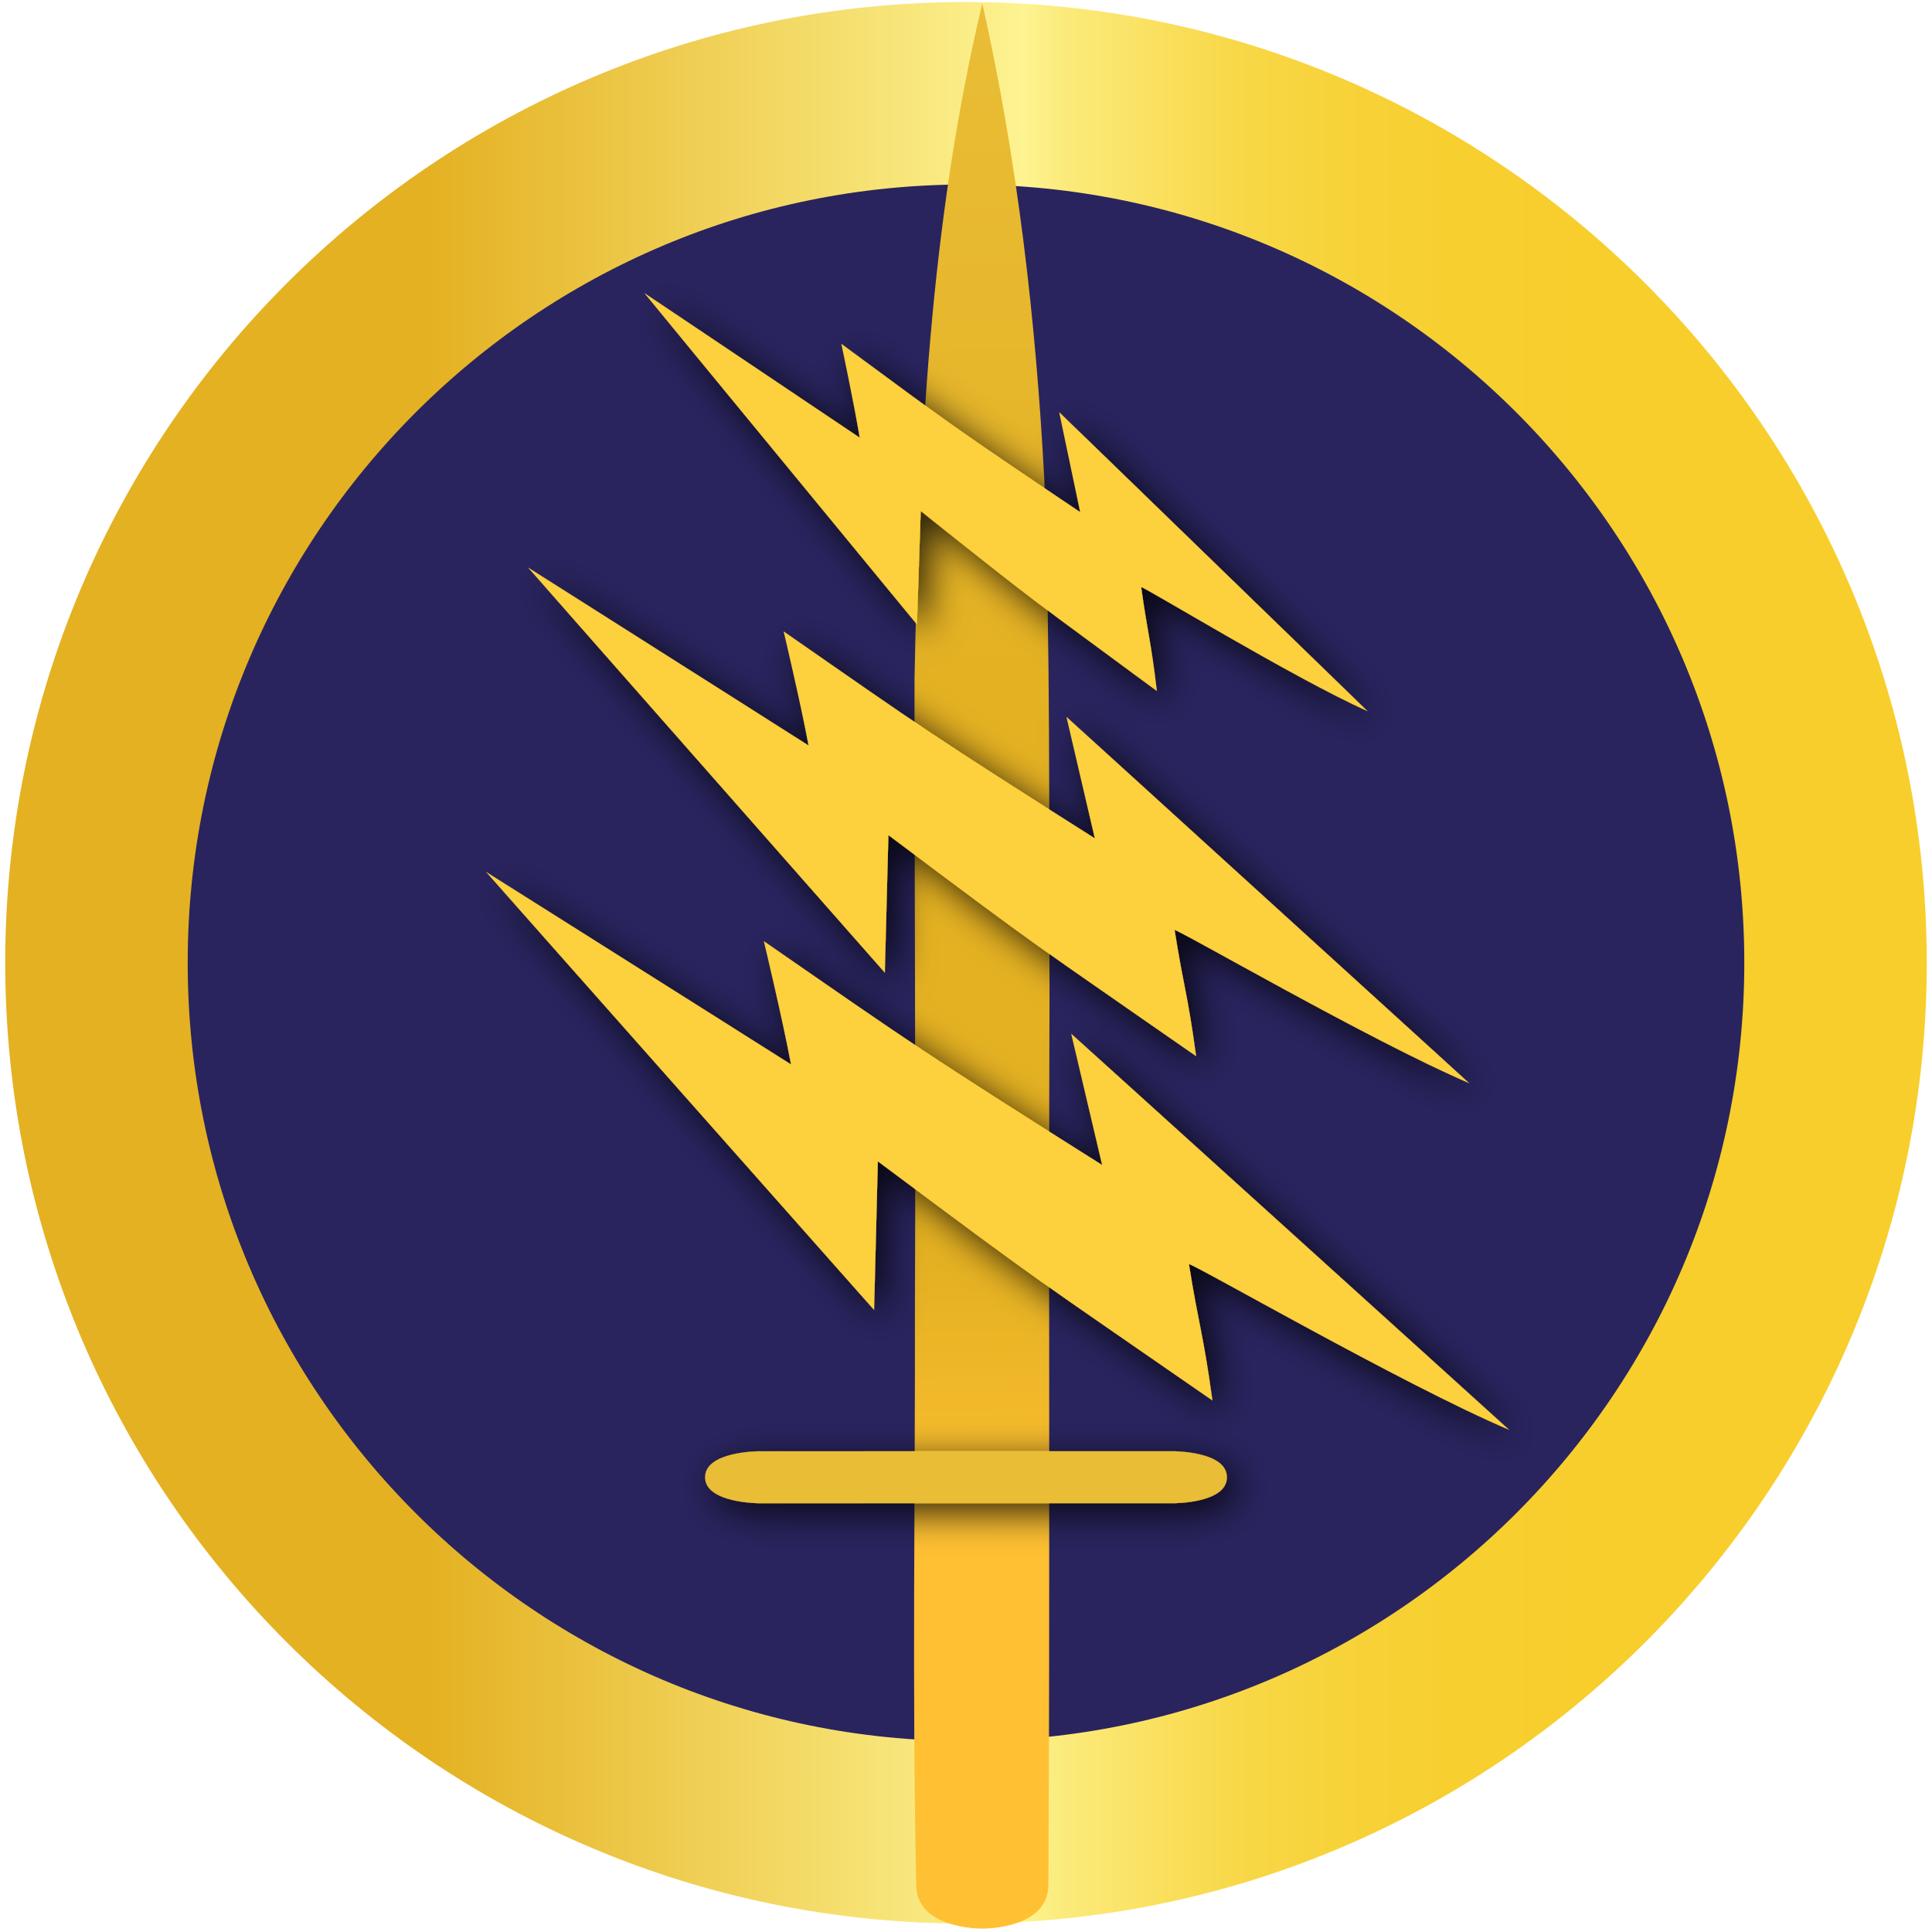
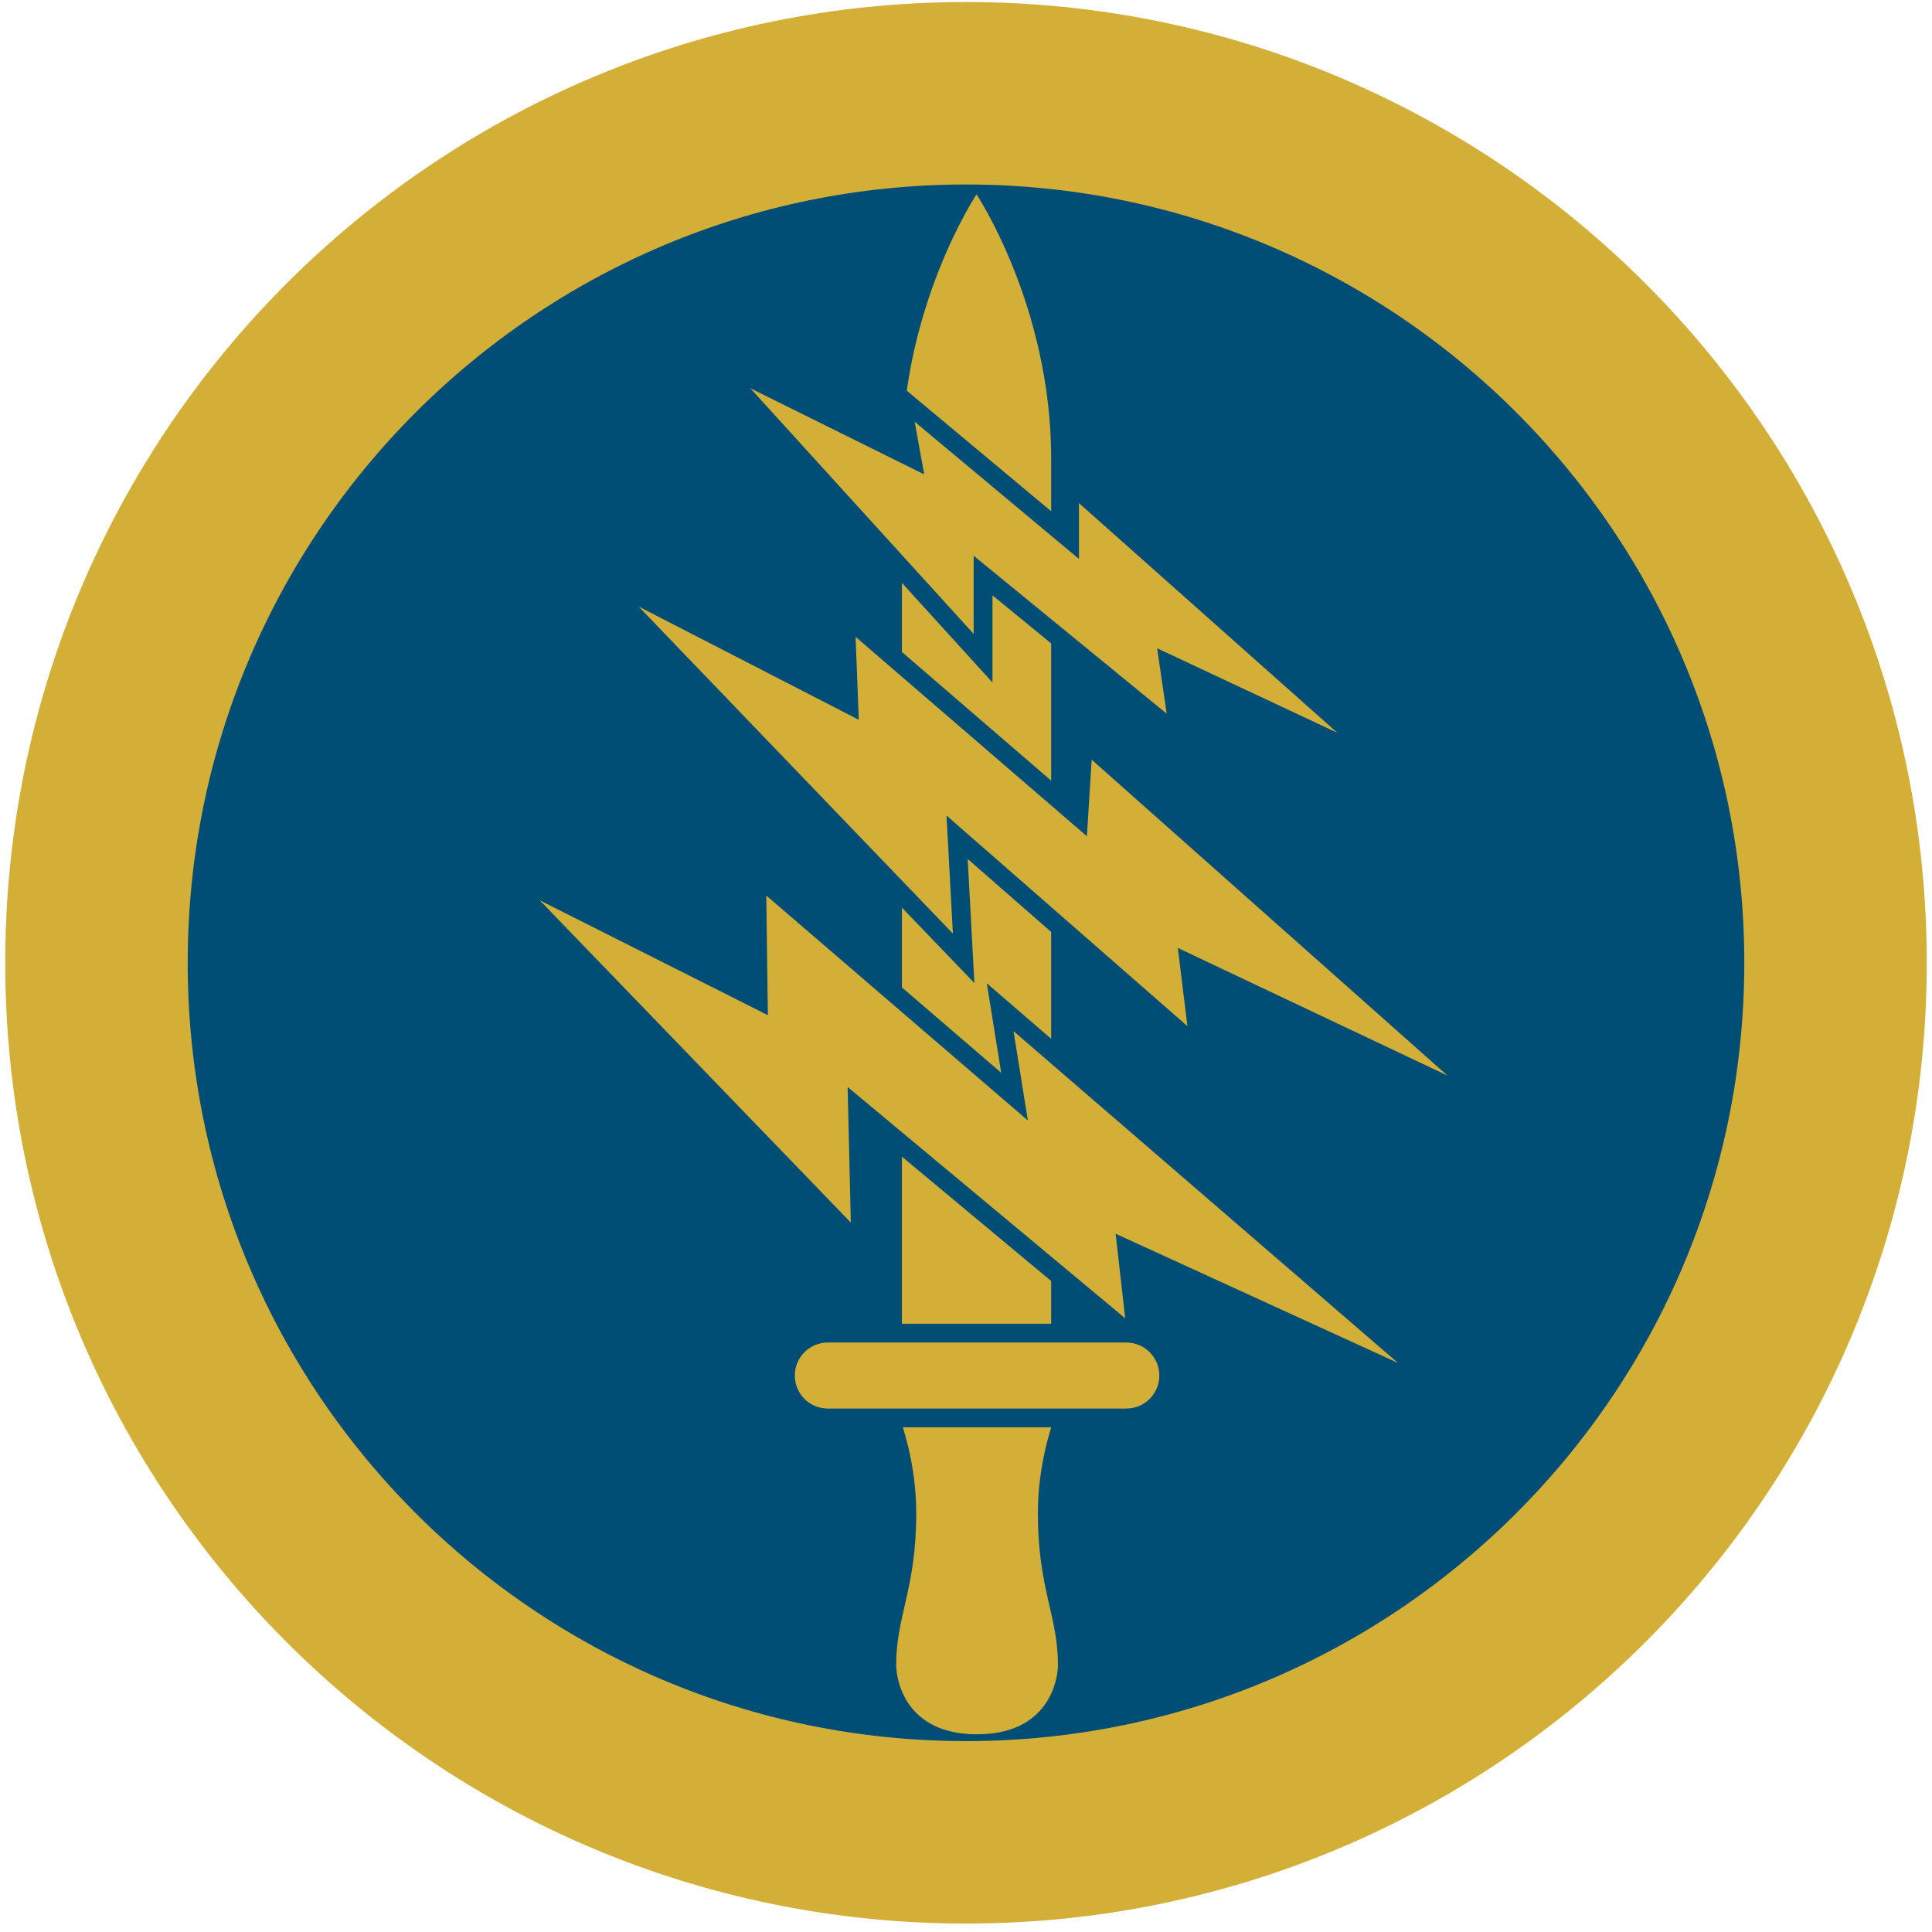
- <svg xmlns="http://www.w3.org/2000/svg" xmlns:xlink="http://www.w3.org/1999/xlink" id="Layer_1" version="1.1" viewBox="0 0 1440 1440">
+ <svg xmlns="http://www.w3.org/2000/svg" id="Layer_1" version="1.1" viewBox="0 0 1440 1440">
  <defs>
    <style>
      .st0 {
-         filter: url(#drop-shadow-1);
+         fill: #d3af37;
      }

-       .st1 {
-         filter: url(#drop-shadow-3);
+       .st1, .st2 {
+         fill: #004e76;
      }

      .st2 {
-         fill: url(#linear-gradient1);
-       }
- 
-       .st3 {
-         fill: none;
-         stroke: url(#linear-gradient);
-       }
- 
-       .st3, .st4 {
+         stroke: #d3af37;
        stroke-width: 136px;
      }
- 
-       .st5 {
-         fill: #fdd03c;
-         isolation: isolate;
-       }
- 
-       .st5, .st6, .st7 {
-         fill-rule: evenodd;
-       }
- 
-       .st4 {
-         fill: #29245e;
-         stroke: url(#linear-gradient2);
-       }
- 
-       .st6 {
-         fill: url(#linear-gradient4);
-         filter: url(#drop-shadow-2);
-       }
- 
-       .st7 {
-         fill: url(#linear-gradient3);
-       }
    </style>
-     <linearGradient id="linear-gradient" x1="4546.3" y1="707.69" x2="5924.96" y2="707.69" gradientUnits="userSpaceOnUse">
-       <stop offset=".06" stop-color="#e4b122" />
-       <stop offset=".22" stop-color="#e4b122" />
-       <stop offset=".53" stop-color="#fdf391" />
-       <stop offset=".55" stop-color="#fbeb7c" />
-       <stop offset=".6" stop-color="#fae05f" />
-       <stop offset=".64" stop-color="#f8d848" />
-       <stop offset=".7" stop-color="#f7d238" />
-       <stop offset=".75" stop-color="#f7cf2f" />
-       <stop offset=".83" stop-color="#f7ce2c" />
-     </linearGradient>
-     <linearGradient id="linear-gradient1" x1="5178.37" y1="707.69" x2="5292.89" y2="707.69" xlink:href="#linear-gradient" />
-     <filter id="drop-shadow-1" x="4855.44" y="236.33" width="816" height="897.6" filterUnits="userSpaceOnUse">
-       <feOffset dx="7" dy="7" />
-       <feGaussianBlur result="blur" stdDeviation="13.68" />
-       <feFlood flood-color="#000" flood-opacity=".81" />
-       <feComposite in2="blur" operator="in" />
-       <feComposite in="SourceGraphic" />
-     </filter>
-     <linearGradient id="linear-gradient2" x1="3.9" y1="717.61" x2="1436.1" y2="717.61" xlink:href="#linear-gradient" />
-     <linearGradient id="linear-gradient3" x1="1481.9" y1="-79.24" x2="1464.81" y2="1445.19" gradientTransform="translate(-743.99 1410.92) scale(1 -.97)" gradientUnits="userSpaceOnUse">
-       <stop offset=".22" stop-color="#ffc033" />
-       <stop offset=".37" stop-color="#e4b122" />
-       <stop offset=".66" stop-color="#e4b122" />
-       <stop offset="1" stop-color="#e9bd36" />
-     </linearGradient>
-     <linearGradient id="linear-gradient4" x1="1649.75" y1="316.63" x2="1299.49" y2="312.19" gradientTransform="translate(-743.42 1405.3) scale(1 -.97)" gradientUnits="userSpaceOnUse">
-       <stop offset=".57" stop-color="#e9bd36" />
-       <stop offset=".74" stop-color="#e9bd36" />
-     </linearGradient>
-     <filter id="drop-shadow-2" x="491.28" y="1047.36" width="471.36" height="121.2" filterUnits="userSpaceOnUse">
-       <feOffset dx="7" dy="7" />
-       <feGaussianBlur result="blur1" stdDeviation="13.68" />
-       <feFlood flood-color="#000" flood-opacity=".81" />
-       <feComposite in2="blur1" operator="in" />
-       <feComposite in="SourceGraphic" />
-     </filter>
-     <filter id="drop-shadow-3" x="328.08" y="184.08" width="845.04" height="930" filterUnits="userSpaceOnUse">
-       <feOffset dx="7" dy="7" />
-       <feGaussianBlur result="blur2" stdDeviation="13.68" />
-       <feFlood flood-color="#000" flood-opacity=".81" />
-       <feComposite in2="blur2" operator="in" />
-       <feComposite in="SourceGraphic" />
-     </filter>
  </defs>
-   <path class="st3" d="M5856.96,707.69c0,343.15-278.18,621.33-621.33,621.33s-621.33-278.18-621.33-621.33,278.18-621.33,621.33-621.33,621.33,278.18,621.33,621.33Z" />
-   <rect class="st2" x="5178.37" y="8.41" width="114.52" height="1398.56" />
-   <g class="st0">
-     <path class="st5" d="M5108.38,823.62c-72.85-46.16-145.92-92.04-218.78-138.15l278.35,314.23,2.67-106.62c126.17,94.18,106.62,79.08,239.9,171.48-6.89-49.53-9.77-53.31-16.88-97.74-.59-2.54,153.49,86.41,229.68,118.84l-314.09-284.1,22.21,94.18c-127.95-80.86-131.5-83.52-242.57-160.53,0,0,13.03,54.2,19.51,88.4Z" />
-     <path class="st5" d="M5120.95,594.97c-67.01-42.67-134.22-85.08-201.24-127.7l255.93,290.63,2.53-98.69c116.04,87.08,98.06,73.11,220.65,158.54-6.3-45.84-8.95-49.33-15.46-90.45-.54-2.35,141.19,79.86,211.28,109.82l-288.84-262.71,20.37,87.15c-117.69-74.74-120.96-77.2-223.11-148.39,0,0,11.95,50.15,17.89,81.81Z" />
-     <path class="st5" d="M5157.63,374.3c-51.46-34.69-103.07-69.16-154.54-103.81l195.57,237.77,2.7-81.41c89.01,70.94,75.22,59.56,169.3,129.1-4.52-37.76-6.55-40.62-11.27-74.48-.4-1.93,108.5,64.8,162.43,88.99l-221.21-214.5,15.09,71.73c-90.37-60.76-92.88-62.77-171.28-120.71,0,0,8.86,41.27,13.21,67.34Z" />
-   </g>
+   <path class="st2" d="M1368.1,717.61c0,357.94-290.16,648.1-648.1,648.1S71.9,1075.55,71.9,717.61,362.06,69.51,720,69.51s648.1,290.16,648.1,648.1Z" />
  <g>
-     <path class="st4" d="M1368.1,717.61c0,357.94-290.16,648.1-648.1,648.1S71.9,1075.55,71.9,717.61,362.06,69.51,720,69.51s648.1,290.16,648.1,648.1Z" />
-     <path class="st7" d="M681.63,505.59c-.1,154.8,1,309.59.31,464.39.26,149.02-2.16,285.95.96,434.74,0,32.62,46.52,32.75,49.25,32.75,2.49,0,49.25-.02,49.25-32.75,1.28-222.89.07-445.73.86-668.62-.48-125.95.71-251.99-3.85-377.87-6.27-119.47-20.04-238.94-46.26-355.71-39.35,164.92-47.15,334.37-50.51,503.07" />
-     <path class="st6" d="M874.31,1120.45s40.19.23,40.19-19.37-40.19-19.44-40.19-19.44l-308.84.04s-39.97.03-39.97,19.39,40.44,19.39,40.44,19.39l308.37-.02Z" />
-     <g class="st1">
-       <path class="st5" d="M589.6,793.37c-75.74-47.99-151.7-95.69-227.46-143.63l289.39,326.69,2.77-110.85c131.17,97.92,110.85,82.21,249.41,178.28-7.16-51.5-10.16-55.43-17.55-101.61-.61-2.64,159.58,89.83,238.79,123.55l-326.55-295.37,23.09,97.92c-133.02-84.06-136.72-86.83-252.18-166.89,0,0,13.55,56.35,20.28,91.91Z" />
-       <path class="st5" d="M602.67,555.65c-69.67-44.36-139.54-88.45-209.22-132.77l266.08,302.15,2.63-102.6c120.64,90.53,101.95,76.01,229.4,164.82-6.55-47.66-9.31-51.29-16.08-94.03-.56-2.44,146.79,83.03,219.66,114.17l-300.29-273.13,21.18,90.61c-122.35-77.7-125.75-80.26-231.96-154.28,0,0,12.43,52.14,18.6,85.05Z" />
-       <path class="st5" d="M640.8,326.23c-53.5-36.06-107.16-71.9-160.67-107.93l203.33,247.2,2.8-84.64c92.54,73.76,78.21,61.92,176.02,134.21-4.7-39.26-6.81-42.23-11.72-77.43-.42-2.01,112.8,67.37,168.87,92.52l-229.99-223.01,15.69,74.57c-93.96-63.17-96.57-65.25-178.07-125.5,0,0,9.21,42.91,13.73,70.01Z" />
+     <g>
+       <path class="st0" d="M670.24,1002.62V341.7c0-58.89,15.2-109.54,27.95-141.67,13.82-34.83,27.87-56.05,28.01-56.26l1.66-2.5,1.66,2.5c.14.21,14.18,21.44,28.01,56.26,12.75,32.12,27.95,82.78,27.95,141.67v660.92h-115.25Z" />
+       <path class="st1" d="M727.86,144.88s55.62,83.44,55.62,196.82v658.92h-111.25V341.7c0-113.39,55.62-196.82,55.62-196.82M727.86,137.67l-3.33,4.99c-.58.87-14.3,21.61-28.2,56.63-12.82,32.29-28.09,83.2-28.09,142.41v662.92h119.25V341.7c0-59.2-15.28-110.12-28.09-142.41-13.9-35.02-27.62-55.77-28.2-56.63l-3.33-4.99h0Z" />
+     </g>
+     <g>
+       <path class="st0" d="M728.25,1294.66c-23.66,0-41.14-7.64-51.97-22.7-9.82-13.66-10.32-28.25-10.32-31.03,0-16.55,3.08-30.05,6.34-44.33,4.05-17.72,8.63-37.81,8.63-68.67,0-36.15-10.27-66.08-14.69-77.27l-1.08-2.73h126.16l-1.08,2.73c-4.42,11.19-14.69,41.11-14.69,77.27,0,30.85,4.59,50.94,8.63,68.67,3.26,14.29,6.34,27.78,6.34,44.33,0,2.79-.5,17.37-10.32,31.03-10.83,15.06-28.31,22.7-51.97,22.7Z" />
+       <path class="st1" d="M788.39,1049.92c-4.66,11.8-14.83,41.71-14.83,78,0,56.16,14.97,76.43,14.97,113,0,10.67-6.42,51.73-60.29,51.73s-60.29-41.06-60.29-51.73c0-36.56,14.97-56.84,14.97-113,0-36.29-10.17-66.2-14.83-78h120.28M794.27,1045.92h-132.04l2.16,5.47c4.37,11.08,14.55,40.73,14.55,76.53,0,30.63-4.56,50.6-8.58,68.22-3.29,14.4-6.39,28-6.39,44.78,0,2.89.52,18.04,10.69,32.2,7.72,10.73,23.28,23.53,53.59,23.53s45.87-12.8,53.59-23.53c10.18-14.16,10.7-29.31,10.7-32.2,0-16.78-3.1-30.38-6.39-44.78-4.02-17.62-8.58-37.59-8.58-68.22,0-35.81,10.17-65.45,14.55-76.53l2.16-5.47h0Z" />
+     </g>
+     <g>
+       <polygon class="st0" points="871.26 495.06 879.13 548.79 732.72 429 732.72 490.6 554.08 294.1 562.37 283.12 679.48 341.13 671.38 296.6 797.19 401.65 797.19 359.41 1001.46 540.98 993.84 552.55 871.26 495.06" />
+       <path class="st1" d="M559.26,289.39l129.6,64.2-7.13-39.24,122.46,102.25v-41.61l192.62,171.21-134.36-63.02,7.13,48.75-143.87-117.71v58.26l-166.46-183.1M565.48,276.84l-16.57,21.96,166.46,183.1,24.36,26.79v-64.93l121,99,27.95,22.87-5.23-35.73-3.36-22.99,110.79,51.96,15.25-23.14-192.62-171.21-23.3-20.71v42.86l-99.49-83.07-29.66-24.76,6.91,38.02,2.15,11.81-104.62-51.83h0Z" />
+     </g>
+     <g>
+       <polygon class="st0" points="886.38 718.3 894.19 782.11 713.37 624.04 718.25 714.27 470.96 456.94 479.21 445.87 632.63 524.8 630.1 458.88 804.01 608.8 807.59 551.47 1083.47 796.42 1075.83 807.98 886.38 718.3" />
+       <path class="st1" d="M476.01,452.09l164.08,84.42-2.38-61.83,172.4,148.62,3.57-57.07,265.14,235.42-200.94-95.12,7.13,58.26-179.54-156.95,4.76,87.99-234.23-243.74M482.41,439.64l-16.5,22.15,234.23,243.74,26.11,27.17-2.03-37.62-2.96-54.85,154.55,135.11,27.56,24.09-4.45-36.33-4.04-33.03,177.96,84.24,15.29-23.12-265.14-235.42-21.48-19.07-1.79,28.66-1.81,28.93-151.05-130.21-24.37-21.01,1.24,32.15,1.46,37.87-142.76-73.45h0Z" />
+     </g>
+     <g>
+       <polygon class="st0" points="839.86 931.07 847.57 999.11 639.13 825.41 641.56 929 397.26 675.92 405.44 664.8 565.16 745.22 563.92 652.06 756.17 817.35 745.46 750.71 1046.54 1010.56 1039.05 1022.23 839.86 931.07" />
+       <path class="st1" d="M571.13,667.49l194.99,167.65-10.7-66.59,286.55,247.31-210.45-96.31,7.13,63.02-206.88-172.4,2.38,101.06-231.85-240.18,170.03,85.61-1.19-89.17M556.72,636.63l.41,31.04.88,66.11-149.42-75.24-16.37,22.23,231.85,240.18,24.91,25.81-.84-35.86-1.65-70.24,183.2,152.66,26.8,22.33-3.92-34.66-4.35-38.4,187.93,86,14.97-23.33-286.55-247.31-29.06-25.08,6.09,37.9,4.63,28.8-165.97-142.7-23.54-20.24h0Z" />
+     </g>
+     <g>
+       <path class="st0" d="M617,1056.85c-17.43,0-31.6-14.18-31.6-31.61s14.18-31.6,31.6-31.6h222.49c17.43,0,31.6,14.18,31.6,31.6s-14.18,31.61-31.6,31.61h-222.49Z" />
+       <path class="st1" d="M839.49,1000.64c13.59,0,24.6,11.02,24.6,24.6s-11.01,24.61-24.6,24.61h-222.49c-13.59,0-24.6-11.02-24.6-24.61s11.01-24.6,24.6-24.6h222.49M839.49,986.64h-222.49c-21.29,0-38.6,17.32-38.6,38.6s17.32,38.61,38.6,38.61h222.49c21.29,0,38.6-17.32,38.6-38.61s-17.32-38.6-38.6-38.6h0Z" />
    </g>
  </g>
</svg>
